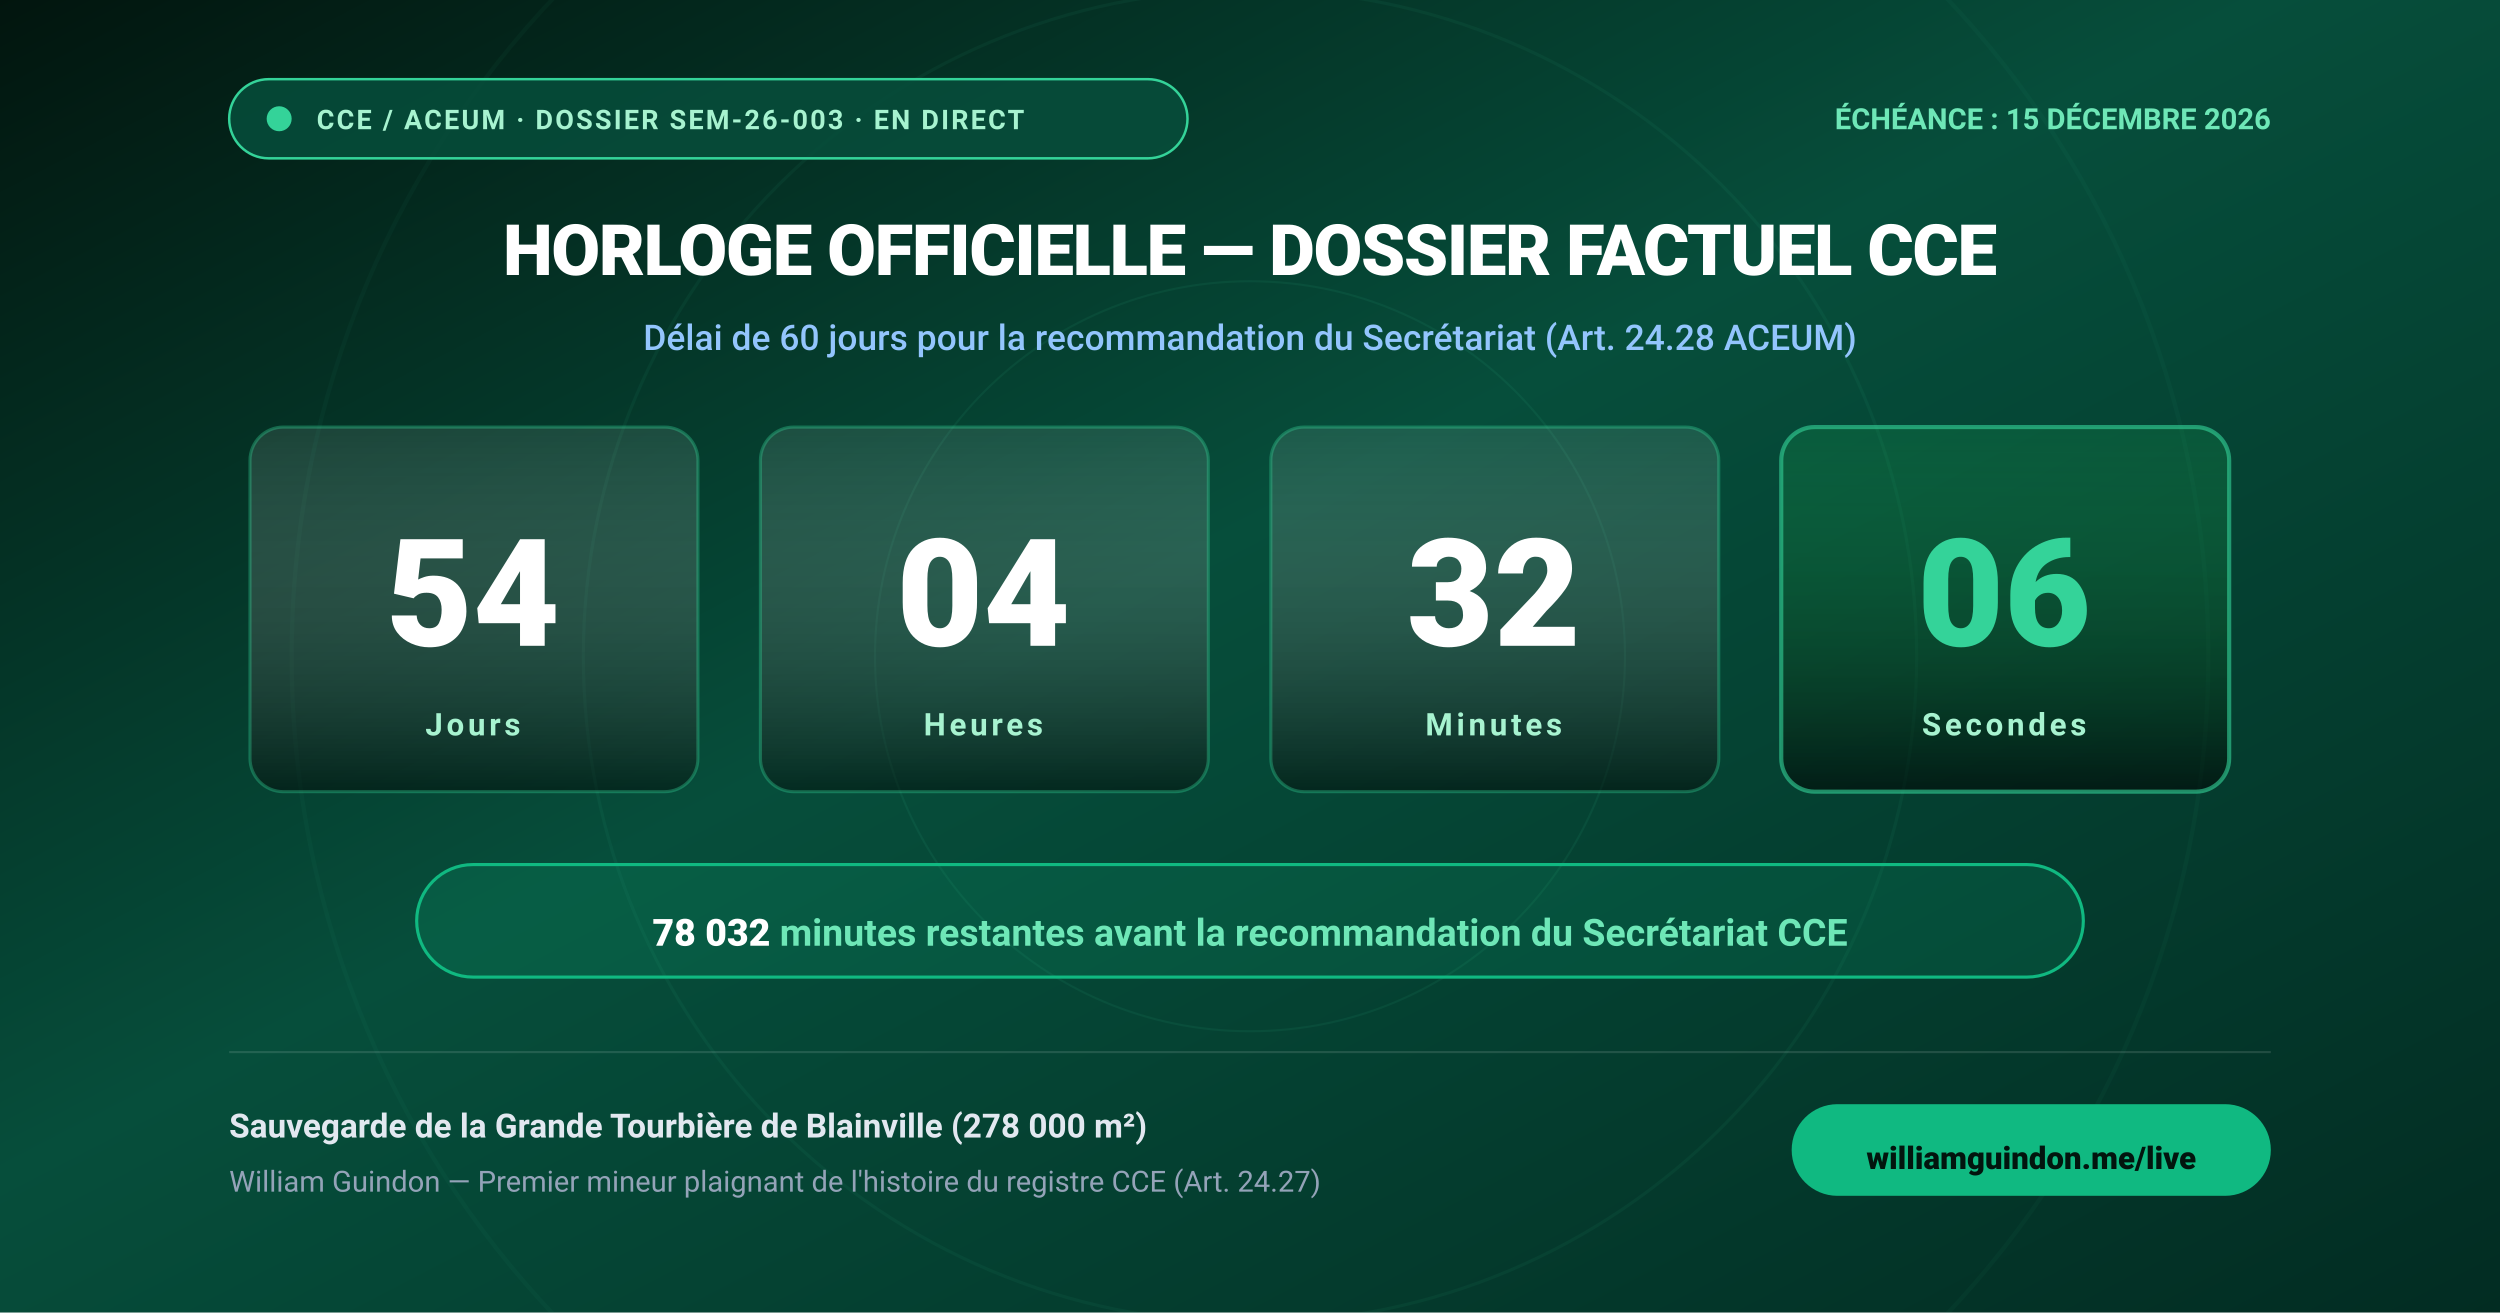
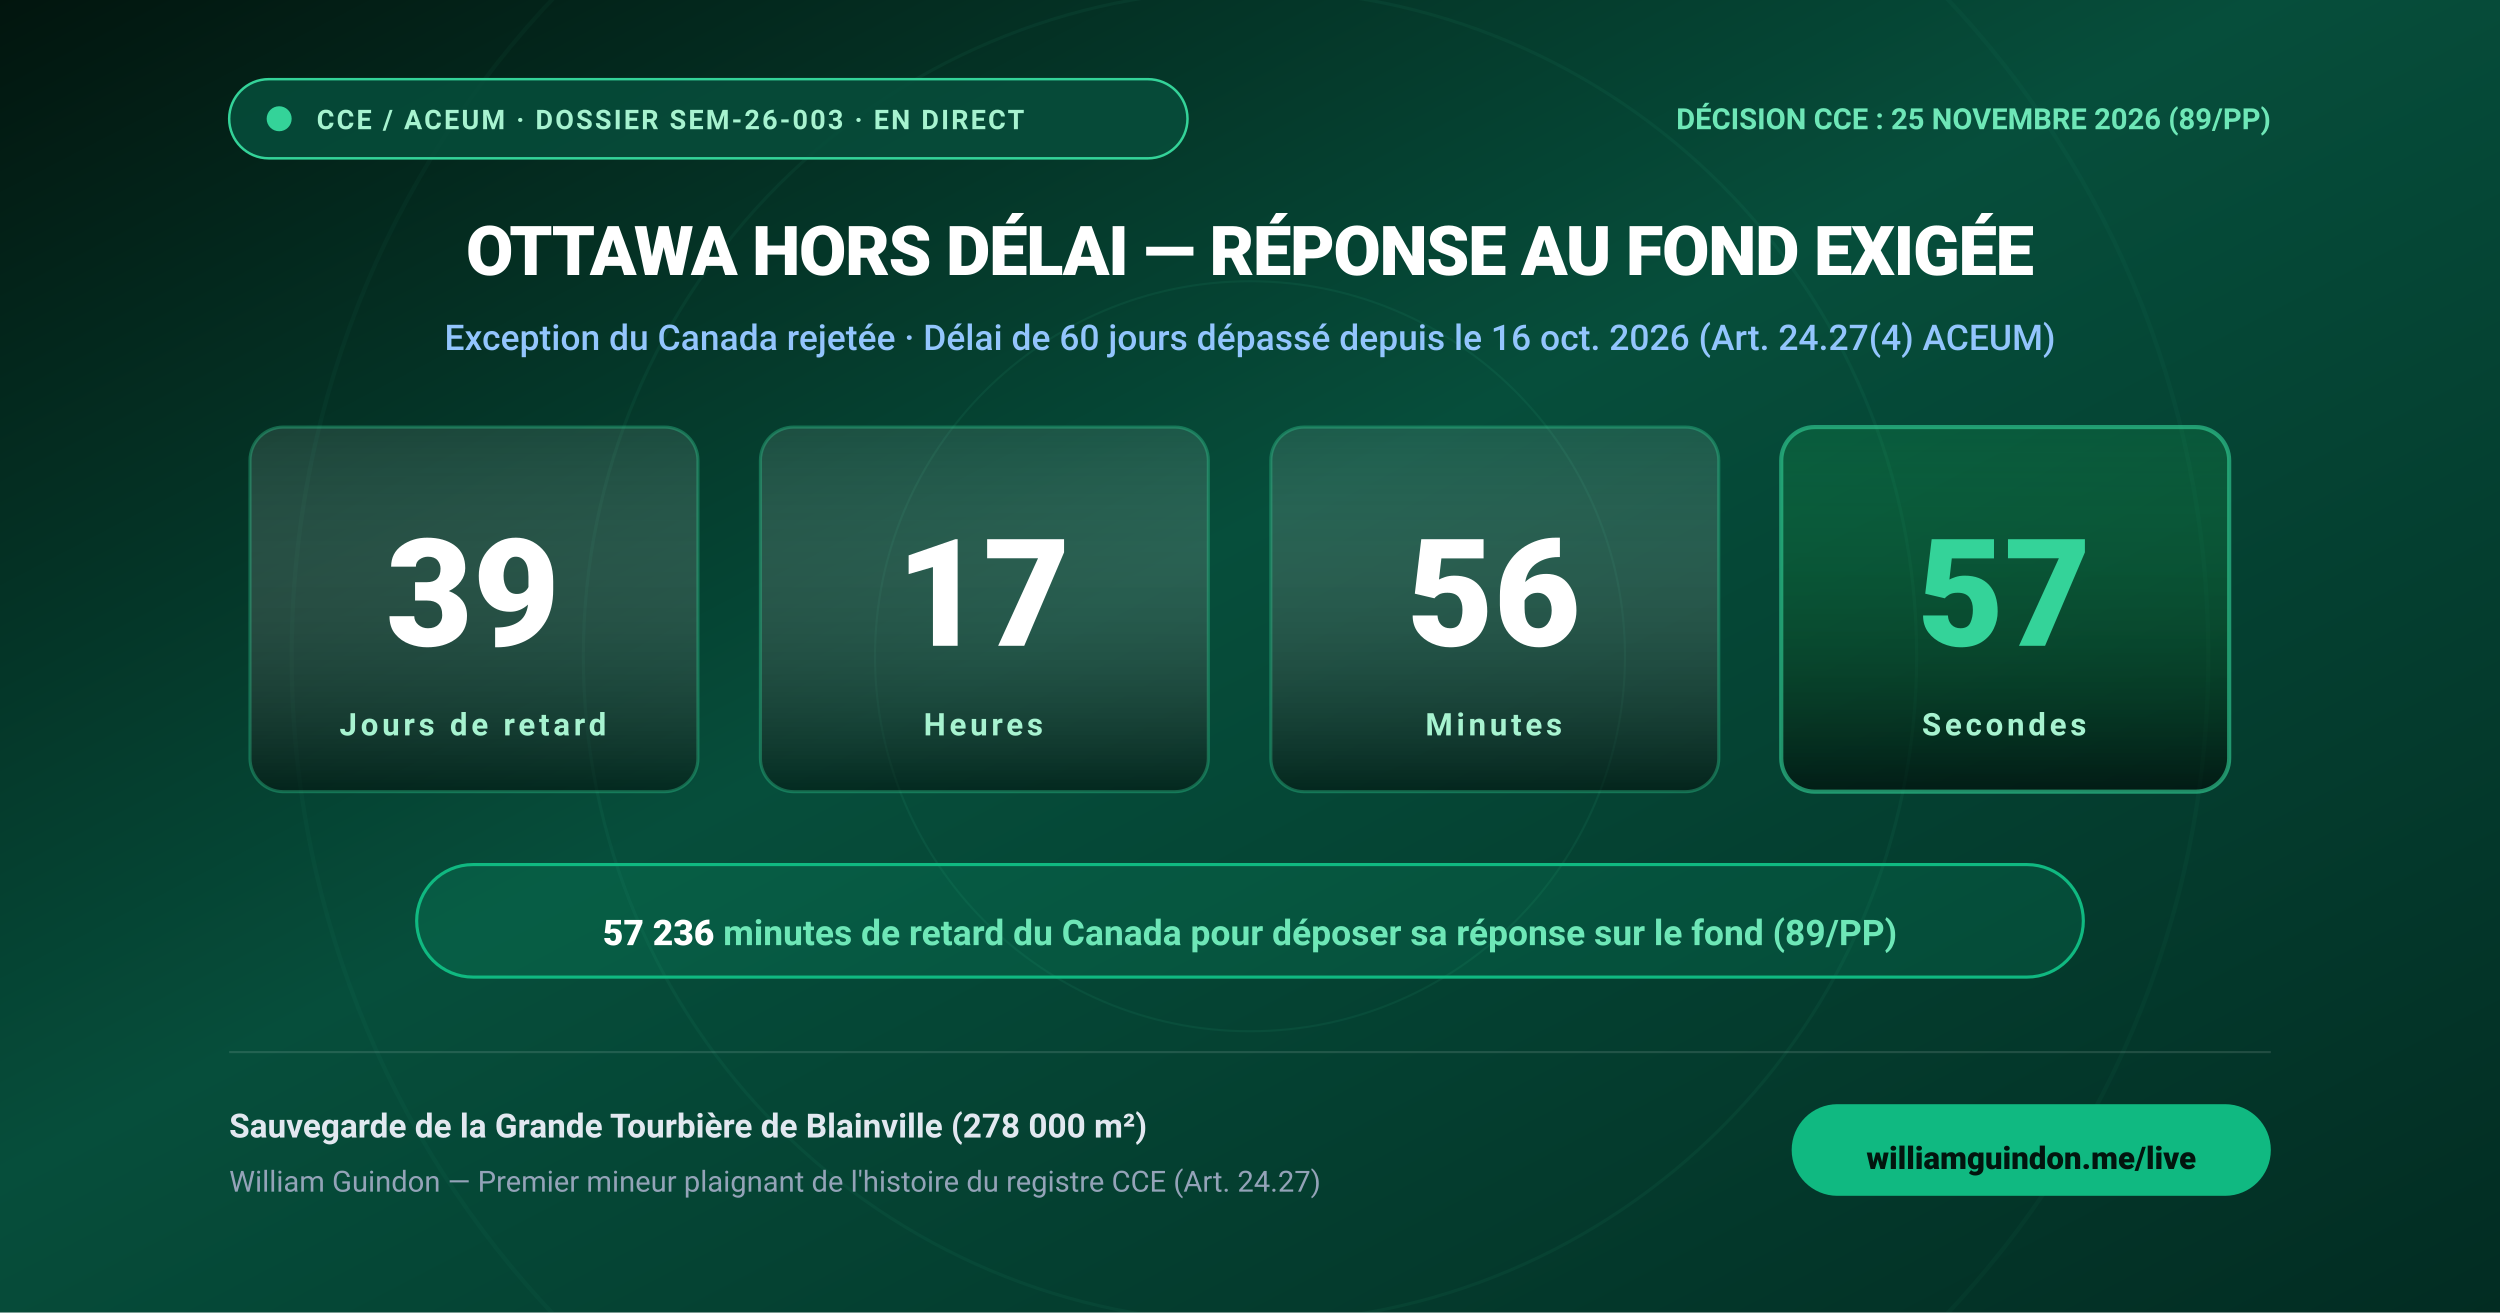
<svg xmlns="http://www.w3.org/2000/svg" viewBox="0 0 1200 630" width="1200" height="630" style="background:#02150e;font-family:'Outfit',-apple-system,BlinkMacSystemFont,'Segoe UI',Roboto,Helvetica,Arial,sans-serif;">
  <defs>
    <linearGradient id="bg-grad" x1="0%" y1="0%" x2="100%" y2="100%">
      <stop offset="0%" stop-color="#02150e" />
      <stop offset="45%" stop-color="#064e3b" />
      <stop offset="100%" stop-color="#022c22" />
    </linearGradient>
    <linearGradient id="card-grad" x1="0%" y1="0%" x2="0%" y2="100%">
      <stop offset="0%" stop-color="rgba(255,255,255,0.09)" />
      <stop offset="100%" stop-color="rgba(0,0,0,0.45)" />
    </linearGradient>
    <linearGradient id="sec-card-grad" x1="0%" y1="0%" x2="0%" y2="100%">
      <stop offset="0%" stop-color="rgba(34,197,94,0.15)" />
      <stop offset="100%" stop-color="rgba(0,0,0,0.55)" />
    </linearGradient>
    <filter id="card-glow" x="-20%" y="-20%" width="140%" height="140%">
      <feGaussianBlur stdDeviation="6" result="blur" />
      <feMerge>
        <feMergeNode in="blur" />
        <feMergeNode in="SourceGraphic" />
      </feMerge>
    </filter>
  </defs>
  <style>
    @keyframes pulse {
      0% { r: 5px; opacity: 1; }
      50% { r: 9px; opacity: 0.35; }
      100% { r: 5px; opacity: 1; }
    }
    .pulse-dot {
      animation: pulse 2s infinite ease-in-out;
      transform-origin: 132px 58px;
    }
    .unit-card {
      rx: 16px;
      fill: url(#card-grad);
      stroke: rgba(52, 211, 153, 0.35);
      stroke-width: 1.5;
    }
    .unit-card-sec {
      rx: 16px;
      fill: url(#sec-card-grad);
      stroke: rgba(52, 211, 153, 0.6);
      stroke-width: 2;
    }
    .unit-num {
      font-size: 72px;
      font-weight: 800;
      fill: #ffffff;
      text-anchor: middle;
      font-variant-numeric: tabular-nums;
    }
    .unit-num-sec {
      font-size: 72px;
      font-weight: 800;
      fill: #34d399;
      text-anchor: middle;
      font-variant-numeric: tabular-nums;
    }
    .unit-lbl {
      font-size: 15px;
      font-weight: 700;
      fill: #a7f3d0;
      text-anchor: middle;
      letter-spacing: 0.12em;
      text-transform: uppercase;
    }

    /* Animation d'images-clés CSS sans JavaScript inspirée de svgasm (Tom Kwok) */
    @keyframes svgasm-step {
      0% { opacity: 1; visibility: visible; }
      1.666% { opacity: 1; visibility: visible; }
      1.667% { opacity: 0; visibility: hidden; }
      100% { opacity: 0; visibility: hidden; }
    }
    .sf-frame {
      opacity: 0;
      visibility: hidden;
      animation: svgasm-step 60s infinite;
    }
    .sf-0 {
      opacity: 1;
      visibility: visible;
    }
    .sf-0 { animation-delay: 0s; }
    .sf-1 { animation-delay: 1s; }
    .sf-2 { animation-delay: 2s; }
    .sf-3 { animation-delay: 3s; }
    .sf-4 { animation-delay: 4s; }
    .sf-5 { animation-delay: 5s; }
    .sf-6 { animation-delay: 6s; }
    .sf-7 { animation-delay: 7s; }
    .sf-8 { animation-delay: 8s; }
    .sf-9 { animation-delay: 9s; }
    .sf-10 { animation-delay: 10s; }
    .sf-11 { animation-delay: 11s; }
    .sf-12 { animation-delay: 12s; }
    .sf-13 { animation-delay: 13s; }
    .sf-14 { animation-delay: 14s; }
    .sf-15 { animation-delay: 15s; }
    .sf-16 { animation-delay: 16s; }
    .sf-17 { animation-delay: 17s; }
    .sf-18 { animation-delay: 18s; }
    .sf-19 { animation-delay: 19s; }
    .sf-20 { animation-delay: 20s; }
    .sf-21 { animation-delay: 21s; }
    .sf-22 { animation-delay: 22s; }
    .sf-23 { animation-delay: 23s; }
    .sf-24 { animation-delay: 24s; }
    .sf-25 { animation-delay: 25s; }
    .sf-26 { animation-delay: 26s; }
    .sf-27 { animation-delay: 27s; }
    .sf-28 { animation-delay: 28s; }
    .sf-29 { animation-delay: 29s; }
    .sf-30 { animation-delay: 30s; }
    .sf-31 { animation-delay: 31s; }
    .sf-32 { animation-delay: 32s; }
    .sf-33 { animation-delay: 33s; }
    .sf-34 { animation-delay: 34s; }
    .sf-35 { animation-delay: 35s; }
    .sf-36 { animation-delay: 36s; }
    .sf-37 { animation-delay: 37s; }
    .sf-38 { animation-delay: 38s; }
    .sf-39 { animation-delay: 39s; }
    .sf-40 { animation-delay: 40s; }
    .sf-41 { animation-delay: 41s; }
    .sf-42 { animation-delay: 42s; }
    .sf-43 { animation-delay: 43s; }
    .sf-44 { animation-delay: 44s; }
    .sf-45 { animation-delay: 45s; }
    .sf-46 { animation-delay: 46s; }
    .sf-47 { animation-delay: 47s; }
    .sf-48 { animation-delay: 48s; }
    .sf-49 { animation-delay: 49s; }
    .sf-50 { animation-delay: 50s; }
    .sf-51 { animation-delay: 51s; }
    .sf-52 { animation-delay: 52s; }
    .sf-53 { animation-delay: 53s; }
    .sf-54 { animation-delay: 54s; }
    .sf-55 { animation-delay: 55s; }
    .sf-56 { animation-delay: 56s; }
    .sf-57 { animation-delay: 57s; }
    .sf-58 { animation-delay: 58s; }
    .sf-59 { animation-delay: 59s; }
  </style>
  <rect width="1200" height="630" fill="url(#bg-grad)" />
  <circle cx="600" cy="315" r="460" fill="none" stroke="rgba(52,211,153,0.04)" stroke-width="2" />
  <circle cx="600" cy="315" r="320" fill="none" stroke="rgba(52,211,153,0.06)" stroke-width="1.5" />
  <circle cx="600" cy="315" r="180" fill="none" stroke="rgba(52,211,153,0.08)" stroke-width="1" />
  <g>
    <rect x="110" y="38" width="460" height="38" rx="19" fill="rgba(6,78,59,0.85)" stroke="#34d399" stroke-width="1.2" />
    <circle cx="134" cy="57" r="6" fill="#34d399" class="pulse-dot" />
    <text x="152" y="62" font-size="13" font-weight="700" fill="#a7f3d0" letter-spacing="0.08em">CCE / ACEUM · DOSSIER SEM-26-003 · EN DIRECT</text>
-     <text x="1090" y="62" font-size="14" font-weight="700" fill="#6ee7b7" text-anchor="end">ÉCHÉANCE : 15 DÉCEMBRE 2026</text>
-   </g>
-   <text x="600" y="132" font-size="34" font-weight="800" fill="#ffffff" text-anchor="middle" letter-spacing="-0.02em">
-     HORLOGE OFFICIELLE — DOSSIER FACTUEL CCE
+     <text x="1090" y="62" font-size="14" font-weight="700" fill="#6ee7b7" text-anchor="end">DÉCISION CCE : 25 NOVEMBRE 2026 (89/PP)</text>
+   </g>
+   <text x="600" y="132" font-size="33" font-weight="800" fill="#ffffff" text-anchor="middle" letter-spacing="-0.02em">
+     OTTAWA HORS DÉLAI — RÉPONSE AU FOND EXIGÉE
  </text>
  <text x="600" y="168" font-size="17" font-weight="500" fill="#93c5fd" text-anchor="middle">
-     Délai de 60 jours pour la recommandation du Secrétariat (Art. 24.28 ACEUM)
+     Exception du Canada rejetée · Délai de 60 jours dépassé depuis le 16 oct. 2026 (Art. 24.27(4) ACEUM)
  </text>
  <g transform="translate(120, 205)">
    <rect width="215" height="175" class="unit-card" />
-     <text id="cd-days" x="107" y="105" class="unit-num">54</text>
-     <text x="107" y="148" class="unit-lbl">Jours</text>
+     <text id="cd-days" x="107" y="105" class="unit-num">39</text>
+     <text x="107" y="148" class="unit-lbl">Jours de retard</text>
  </g>
  <g transform="translate(365, 205)">
    <rect width="215" height="175" class="unit-card" />
-     <text id="cd-hours" x="107" y="105" class="unit-num">04</text>
+     <text id="cd-hours" x="107" y="105" class="unit-num">17</text>
    <text x="107" y="148" class="unit-lbl">Heures</text>
  </g>
  <g transform="translate(610, 205)">
    <rect width="215" height="175" class="unit-card" />
-     <text id="cd-mins" x="107" y="105" class="unit-num">32</text>
+     <text id="cd-mins" x="107" y="105" class="unit-num">56</text>
    <text x="107" y="148" class="unit-lbl">Minutes</text>
  </g>
  <g transform="translate(855, 205)">
    <rect width="215" height="175" class="unit-card-sec" />
-     <text id="cd-secs" x="107" y="105" class="unit-num-sec" style="display:none;">06</text>
+     <text id="cd-secs" x="107" y="105" class="unit-num-sec" style="display:none;">57</text>
    <g id="css-secs-container">
-       <text x="107" y="105" class="unit-num-sec sf-frame sf-0">06</text>
-       <text x="107" y="105" class="unit-num-sec sf-frame sf-1">05</text>
-       <text x="107" y="105" class="unit-num-sec sf-frame sf-2">04</text>
-       <text x="107" y="105" class="unit-num-sec sf-frame sf-3">03</text>
-       <text x="107" y="105" class="unit-num-sec sf-frame sf-4">02</text>
-       <text x="107" y="105" class="unit-num-sec sf-frame sf-5">01</text>
-       <text x="107" y="105" class="unit-num-sec sf-frame sf-6">00</text>
-       <text x="107" y="105" class="unit-num-sec sf-frame sf-7">59</text>
-       <text x="107" y="105" class="unit-num-sec sf-frame sf-8">58</text>
-       <text x="107" y="105" class="unit-num-sec sf-frame sf-9">57</text>
-       <text x="107" y="105" class="unit-num-sec sf-frame sf-10">56</text>
-       <text x="107" y="105" class="unit-num-sec sf-frame sf-11">55</text>
-       <text x="107" y="105" class="unit-num-sec sf-frame sf-12">54</text>
-       <text x="107" y="105" class="unit-num-sec sf-frame sf-13">53</text>
-       <text x="107" y="105" class="unit-num-sec sf-frame sf-14">52</text>
-       <text x="107" y="105" class="unit-num-sec sf-frame sf-15">51</text>
-       <text x="107" y="105" class="unit-num-sec sf-frame sf-16">50</text>
-       <text x="107" y="105" class="unit-num-sec sf-frame sf-17">49</text>
-       <text x="107" y="105" class="unit-num-sec sf-frame sf-18">48</text>
-       <text x="107" y="105" class="unit-num-sec sf-frame sf-19">47</text>
-       <text x="107" y="105" class="unit-num-sec sf-frame sf-20">46</text>
-       <text x="107" y="105" class="unit-num-sec sf-frame sf-21">45</text>
-       <text x="107" y="105" class="unit-num-sec sf-frame sf-22">44</text>
-       <text x="107" y="105" class="unit-num-sec sf-frame sf-23">43</text>
-       <text x="107" y="105" class="unit-num-sec sf-frame sf-24">42</text>
-       <text x="107" y="105" class="unit-num-sec sf-frame sf-25">41</text>
-       <text x="107" y="105" class="unit-num-sec sf-frame sf-26">40</text>
-       <text x="107" y="105" class="unit-num-sec sf-frame sf-27">39</text>
-       <text x="107" y="105" class="unit-num-sec sf-frame sf-28">38</text>
-       <text x="107" y="105" class="unit-num-sec sf-frame sf-29">37</text>
-       <text x="107" y="105" class="unit-num-sec sf-frame sf-30">36</text>
-       <text x="107" y="105" class="unit-num-sec sf-frame sf-31">35</text>
-       <text x="107" y="105" class="unit-num-sec sf-frame sf-32">34</text>
-       <text x="107" y="105" class="unit-num-sec sf-frame sf-33">33</text>
-       <text x="107" y="105" class="unit-num-sec sf-frame sf-34">32</text>
-       <text x="107" y="105" class="unit-num-sec sf-frame sf-35">31</text>
-       <text x="107" y="105" class="unit-num-sec sf-frame sf-36">30</text>
-       <text x="107" y="105" class="unit-num-sec sf-frame sf-37">29</text>
-       <text x="107" y="105" class="unit-num-sec sf-frame sf-38">28</text>
-       <text x="107" y="105" class="unit-num-sec sf-frame sf-39">27</text>
-       <text x="107" y="105" class="unit-num-sec sf-frame sf-40">26</text>
-       <text x="107" y="105" class="unit-num-sec sf-frame sf-41">25</text>
-       <text x="107" y="105" class="unit-num-sec sf-frame sf-42">24</text>
-       <text x="107" y="105" class="unit-num-sec sf-frame sf-43">23</text>
-       <text x="107" y="105" class="unit-num-sec sf-frame sf-44">22</text>
-       <text x="107" y="105" class="unit-num-sec sf-frame sf-45">21</text>
-       <text x="107" y="105" class="unit-num-sec sf-frame sf-46">20</text>
-       <text x="107" y="105" class="unit-num-sec sf-frame sf-47">19</text>
-       <text x="107" y="105" class="unit-num-sec sf-frame sf-48">18</text>
-       <text x="107" y="105" class="unit-num-sec sf-frame sf-49">17</text>
-       <text x="107" y="105" class="unit-num-sec sf-frame sf-50">16</text>
-       <text x="107" y="105" class="unit-num-sec sf-frame sf-51">15</text>
-       <text x="107" y="105" class="unit-num-sec sf-frame sf-52">14</text>
-       <text x="107" y="105" class="unit-num-sec sf-frame sf-53">13</text>
-       <text x="107" y="105" class="unit-num-sec sf-frame sf-54">12</text>
-       <text x="107" y="105" class="unit-num-sec sf-frame sf-55">11</text>
-       <text x="107" y="105" class="unit-num-sec sf-frame sf-56">10</text>
-       <text x="107" y="105" class="unit-num-sec sf-frame sf-57">09</text>
-       <text x="107" y="105" class="unit-num-sec sf-frame sf-58">08</text>
-       <text x="107" y="105" class="unit-num-sec sf-frame sf-59">07</text>
+       <text x="107" y="105" class="unit-num-sec sf-frame sf-0">57</text>
+       <text x="107" y="105" class="unit-num-sec sf-frame sf-1">58</text>
+       <text x="107" y="105" class="unit-num-sec sf-frame sf-2">59</text>
+       <text x="107" y="105" class="unit-num-sec sf-frame sf-3">00</text>
+       <text x="107" y="105" class="unit-num-sec sf-frame sf-4">01</text>
+       <text x="107" y="105" class="unit-num-sec sf-frame sf-5">02</text>
+       <text x="107" y="105" class="unit-num-sec sf-frame sf-6">03</text>
+       <text x="107" y="105" class="unit-num-sec sf-frame sf-7">04</text>
+       <text x="107" y="105" class="unit-num-sec sf-frame sf-8">05</text>
+       <text x="107" y="105" class="unit-num-sec sf-frame sf-9">06</text>
+       <text x="107" y="105" class="unit-num-sec sf-frame sf-10">07</text>
+       <text x="107" y="105" class="unit-num-sec sf-frame sf-11">08</text>
+       <text x="107" y="105" class="unit-num-sec sf-frame sf-12">09</text>
+       <text x="107" y="105" class="unit-num-sec sf-frame sf-13">10</text>
+       <text x="107" y="105" class="unit-num-sec sf-frame sf-14">11</text>
+       <text x="107" y="105" class="unit-num-sec sf-frame sf-15">12</text>
+       <text x="107" y="105" class="unit-num-sec sf-frame sf-16">13</text>
+       <text x="107" y="105" class="unit-num-sec sf-frame sf-17">14</text>
+       <text x="107" y="105" class="unit-num-sec sf-frame sf-18">15</text>
+       <text x="107" y="105" class="unit-num-sec sf-frame sf-19">16</text>
+       <text x="107" y="105" class="unit-num-sec sf-frame sf-20">17</text>
+       <text x="107" y="105" class="unit-num-sec sf-frame sf-21">18</text>
+       <text x="107" y="105" class="unit-num-sec sf-frame sf-22">19</text>
+       <text x="107" y="105" class="unit-num-sec sf-frame sf-23">20</text>
+       <text x="107" y="105" class="unit-num-sec sf-frame sf-24">21</text>
+       <text x="107" y="105" class="unit-num-sec sf-frame sf-25">22</text>
+       <text x="107" y="105" class="unit-num-sec sf-frame sf-26">23</text>
+       <text x="107" y="105" class="unit-num-sec sf-frame sf-27">24</text>
+       <text x="107" y="105" class="unit-num-sec sf-frame sf-28">25</text>
+       <text x="107" y="105" class="unit-num-sec sf-frame sf-29">26</text>
+       <text x="107" y="105" class="unit-num-sec sf-frame sf-30">27</text>
+       <text x="107" y="105" class="unit-num-sec sf-frame sf-31">28</text>
+       <text x="107" y="105" class="unit-num-sec sf-frame sf-32">29</text>
+       <text x="107" y="105" class="unit-num-sec sf-frame sf-33">30</text>
+       <text x="107" y="105" class="unit-num-sec sf-frame sf-34">31</text>
+       <text x="107" y="105" class="unit-num-sec sf-frame sf-35">32</text>
+       <text x="107" y="105" class="unit-num-sec sf-frame sf-36">33</text>
+       <text x="107" y="105" class="unit-num-sec sf-frame sf-37">34</text>
+       <text x="107" y="105" class="unit-num-sec sf-frame sf-38">35</text>
+       <text x="107" y="105" class="unit-num-sec sf-frame sf-39">36</text>
+       <text x="107" y="105" class="unit-num-sec sf-frame sf-40">37</text>
+       <text x="107" y="105" class="unit-num-sec sf-frame sf-41">38</text>
+       <text x="107" y="105" class="unit-num-sec sf-frame sf-42">39</text>
+       <text x="107" y="105" class="unit-num-sec sf-frame sf-43">40</text>
+       <text x="107" y="105" class="unit-num-sec sf-frame sf-44">41</text>
+       <text x="107" y="105" class="unit-num-sec sf-frame sf-45">42</text>
+       <text x="107" y="105" class="unit-num-sec sf-frame sf-46">43</text>
+       <text x="107" y="105" class="unit-num-sec sf-frame sf-47">44</text>
+       <text x="107" y="105" class="unit-num-sec sf-frame sf-48">45</text>
+       <text x="107" y="105" class="unit-num-sec sf-frame sf-49">46</text>
+       <text x="107" y="105" class="unit-num-sec sf-frame sf-50">47</text>
+       <text x="107" y="105" class="unit-num-sec sf-frame sf-51">48</text>
+       <text x="107" y="105" class="unit-num-sec sf-frame sf-52">49</text>
+       <text x="107" y="105" class="unit-num-sec sf-frame sf-53">50</text>
+       <text x="107" y="105" class="unit-num-sec sf-frame sf-54">51</text>
+       <text x="107" y="105" class="unit-num-sec sf-frame sf-55">52</text>
+       <text x="107" y="105" class="unit-num-sec sf-frame sf-56">53</text>
+       <text x="107" y="105" class="unit-num-sec sf-frame sf-57">54</text>
+       <text x="107" y="105" class="unit-num-sec sf-frame sf-58">55</text>
+       <text x="107" y="105" class="unit-num-sec sf-frame sf-59">56</text>
    </g>
    <text x="107" y="148" class="unit-lbl">Secondes</text>
  </g>
  <g transform="translate(200, 415)">
    <rect width="800" height="54" rx="27" fill="rgba(16,185,129,0.15)" stroke="#10b981" stroke-width="1.5" />
-     <text x="400" y="34" font-size="18" font-weight="700" fill="#6ee7b7" text-anchor="middle" dominant-baseline="middle">
-       <tspan id="cd-total-mins" fill="#ffffff" font-weight="800">78 032</tspan> minutes restantes avant la recommandation du Secrétariat CCE
+     <text x="400" y="34" font-size="17" font-weight="700" fill="#6ee7b7" text-anchor="middle" dominant-baseline="middle">
+       <tspan id="cd-total-mins" fill="#ffffff" font-weight="800">57 236</tspan> minutes de retard du Canada pour déposer sa réponse sur le fond (89/PP)
    </text>
  </g>
  <g>
    <line x1="110" y1="505" x2="1090" y2="505" stroke="rgba(255,255,255,0.12)" stroke-width="1" />
    <text x="110" y="546" font-size="16" font-weight="600" fill="#e2e8f0">
      Sauvegarde de la Grande Tourbière de Blainville (278 000 m²)
    </text>
    <text x="110" y="572" font-size="14" font-weight="400" fill="#94a3b8">
      William Guindon — Premier mineur plaignant de l'histoire du registre CCE (Art. 24.27)
    </text>
    <rect x="860" y="530" width="230" height="44" rx="22" fill="#10b981" />
    <text x="975" y="557" font-size="15" font-weight="800" fill="#02150e" text-anchor="middle" dominant-baseline="middle">williamguindon.me/live</text>
  </g>
</svg>
